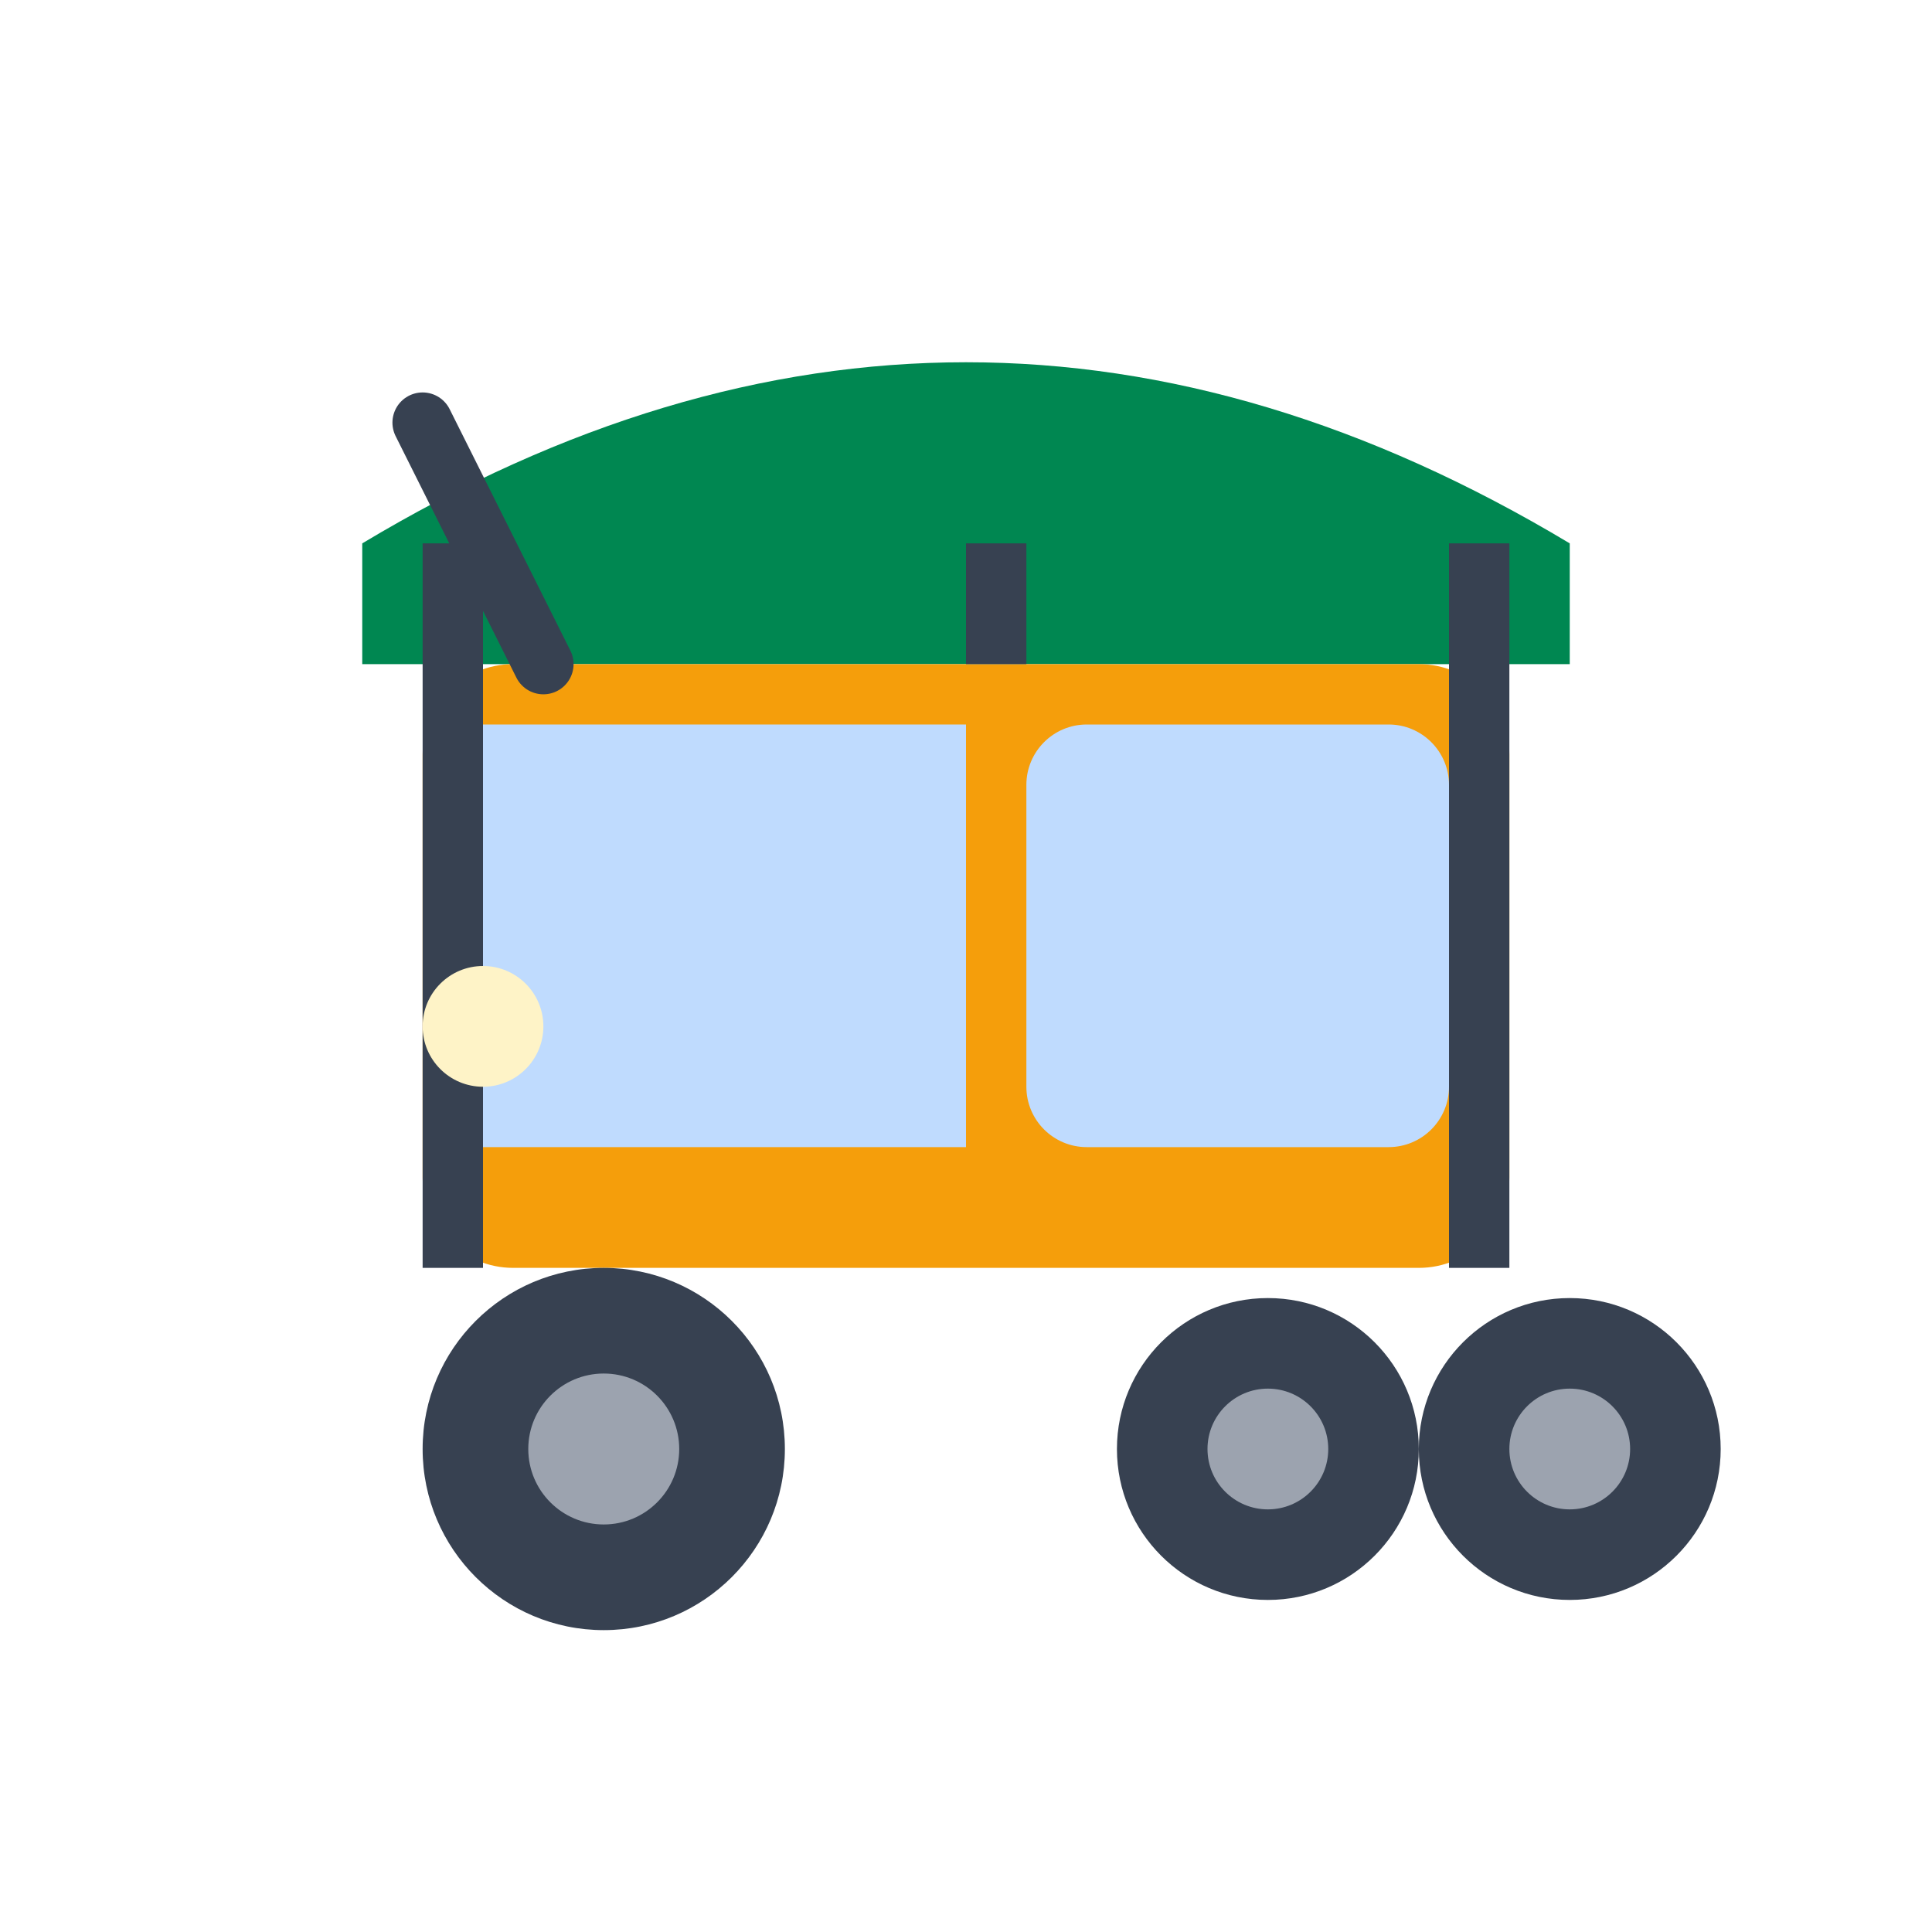
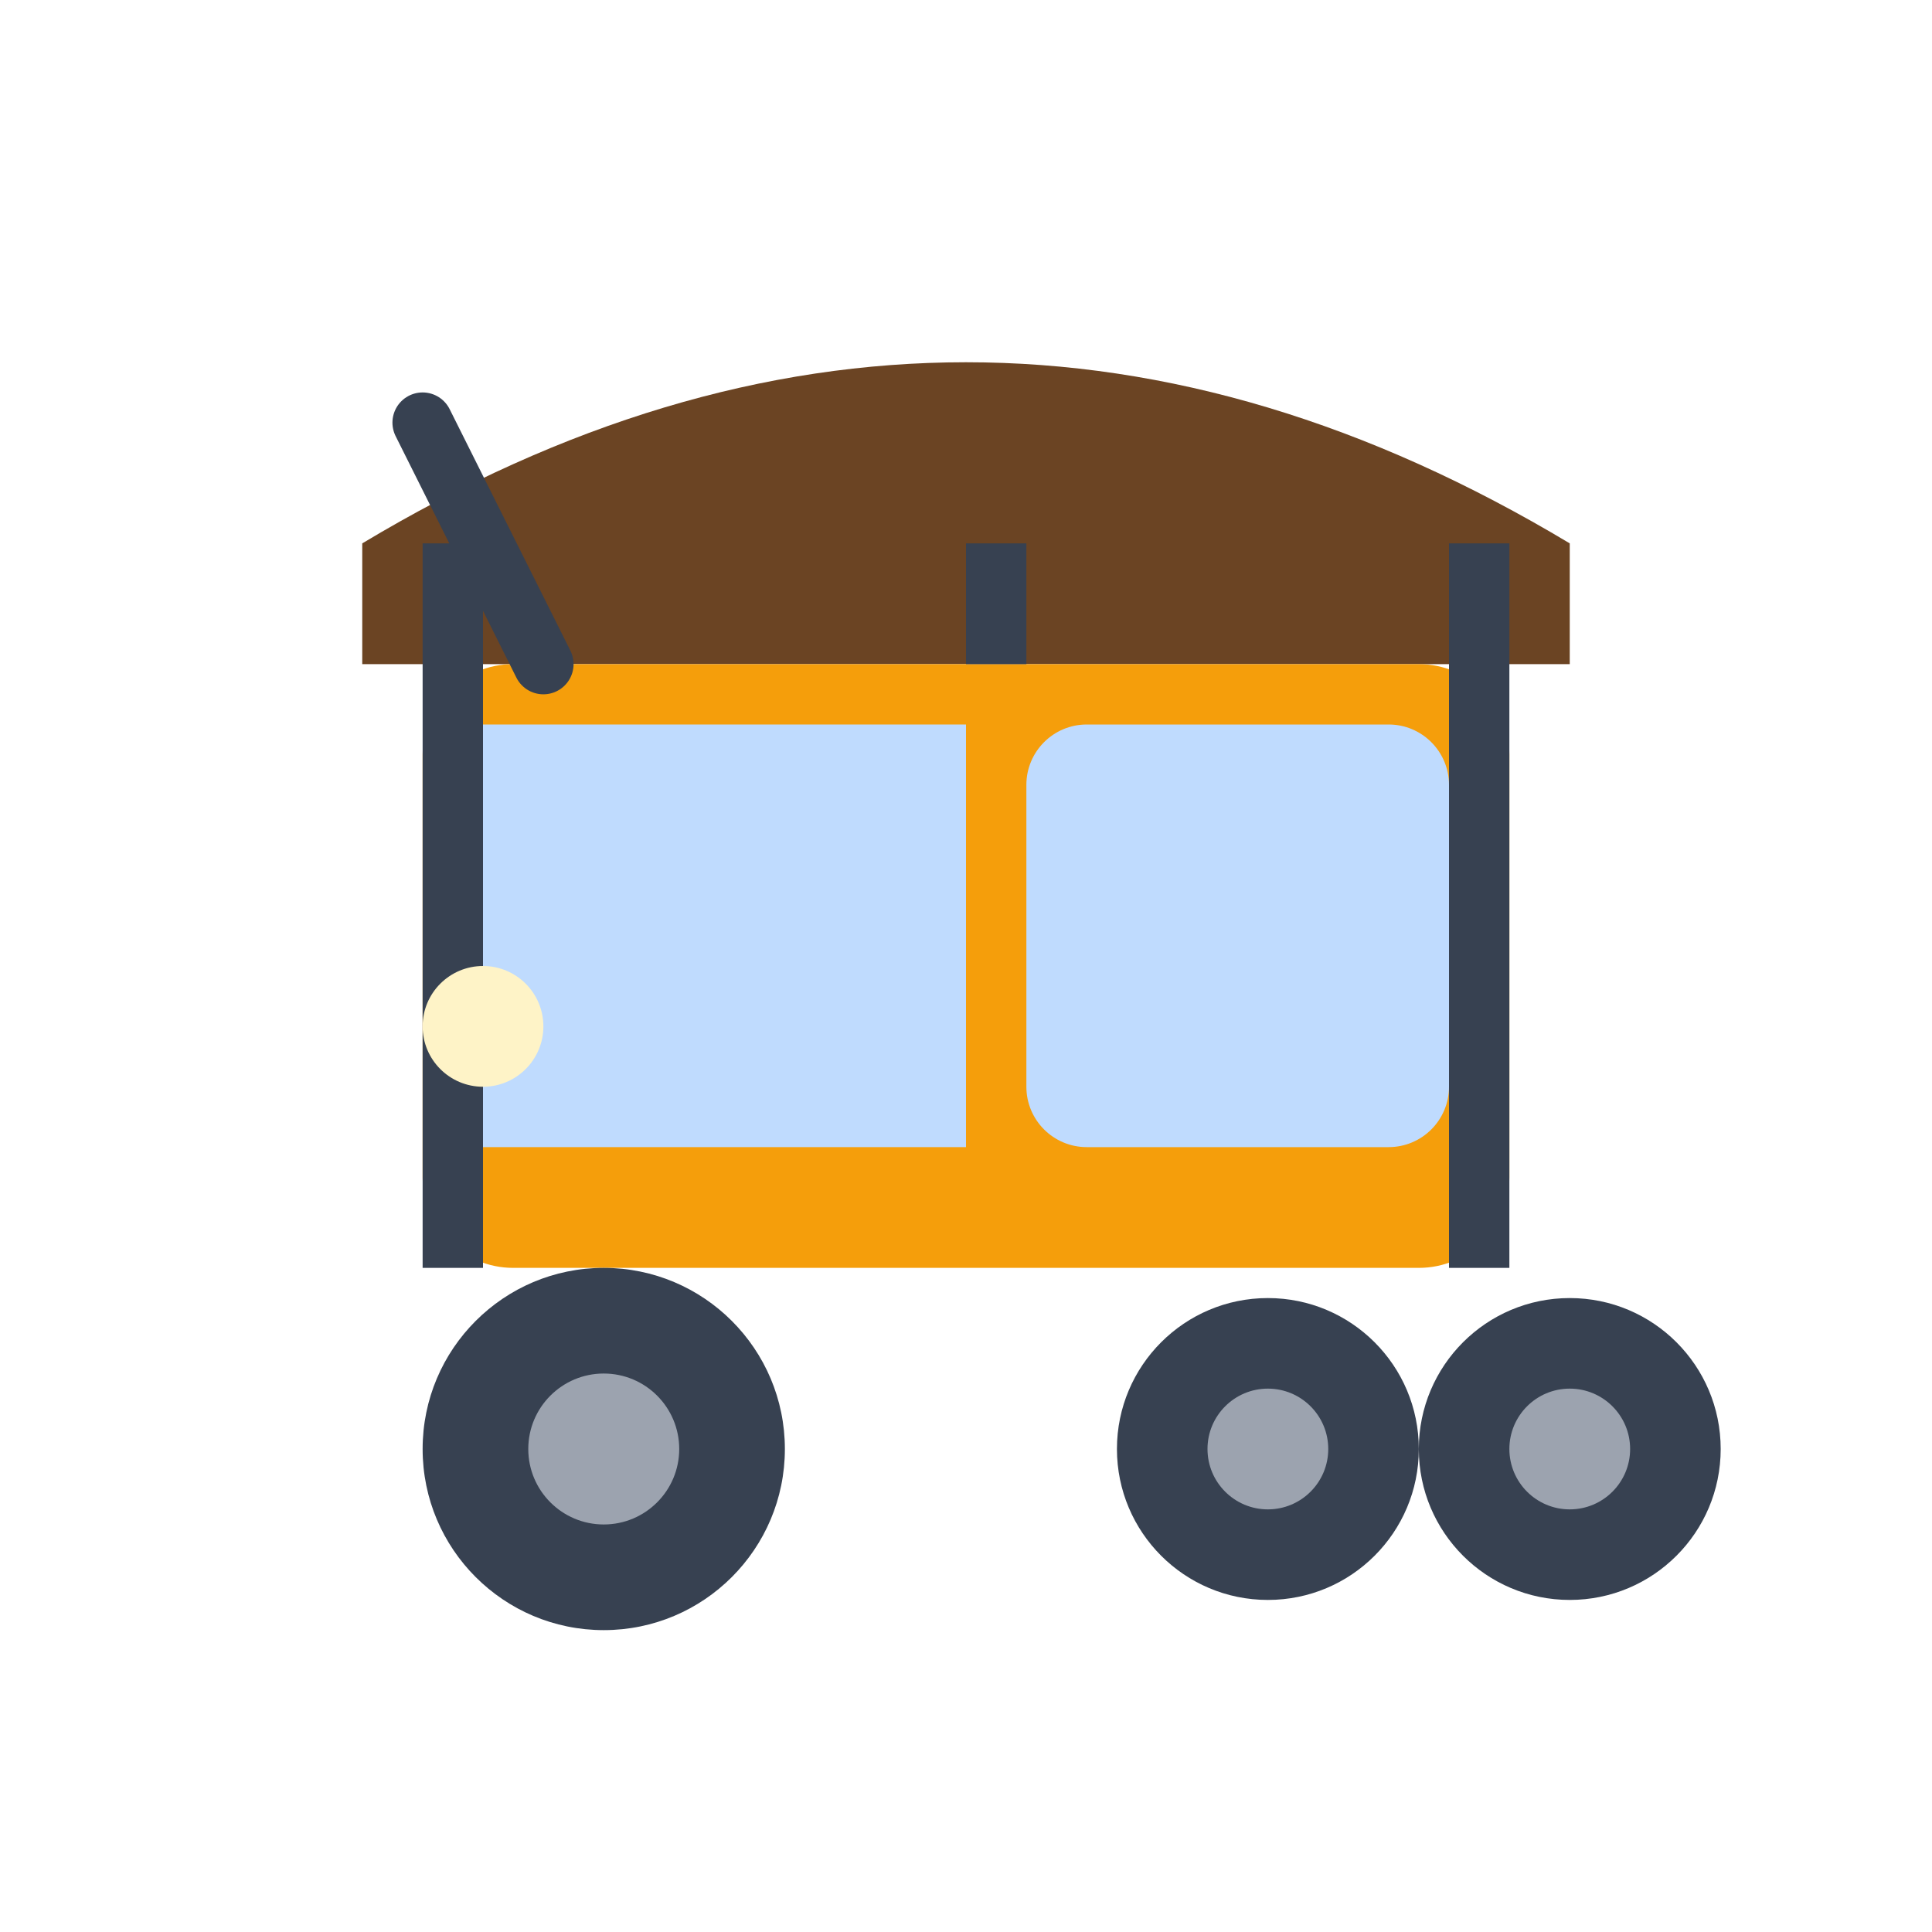
<svg xmlns="http://www.w3.org/2000/svg" viewBox="0 0 64 64" fill="none">
-   <path d="M12 18 Q32 6 52 18 L52 22 L12 22 Z" fill="#008751" />
+   <path d="M12 18 Q32 6 52 18 L52 22 L12 22 Z" fill="#6b4423" />
  <rect x="14" y="22" width="36" height="20" rx="3" fill="#F59E0B" />
  <path d="M16 24 L32 24 L32 38 L16 38 Z" fill="#BFDBFE" rx="2" />
  <rect x="34" y="24" width="14" height="14" rx="2" fill="#BFDBFE" />
  <rect x="14" y="18" width="2" height="24" fill="#374151" />
  <rect x="48" y="18" width="2" height="24" fill="#374151" />
  <rect x="32" y="18" width="2" height="4" fill="#374151" />
  <circle cx="20" cy="48" r="6" fill="#374151" />
  <circle cx="20" cy="48" r="2.5" fill="#9CA3AF" />
  <circle cx="42" cy="48" r="5" fill="#374151" />
  <circle cx="42" cy="48" r="2" fill="#9CA3AF" />
  <circle cx="52" cy="48" r="5" fill="#374151" />
  <circle cx="52" cy="48" r="2" fill="#9CA3AF" />
  <path d="M18 22 L14 14" stroke="#374151" stroke-width="2" stroke-linecap="round" />
  <circle cx="16" cy="34" r="2" fill="#FEF3C7" />
</svg>
